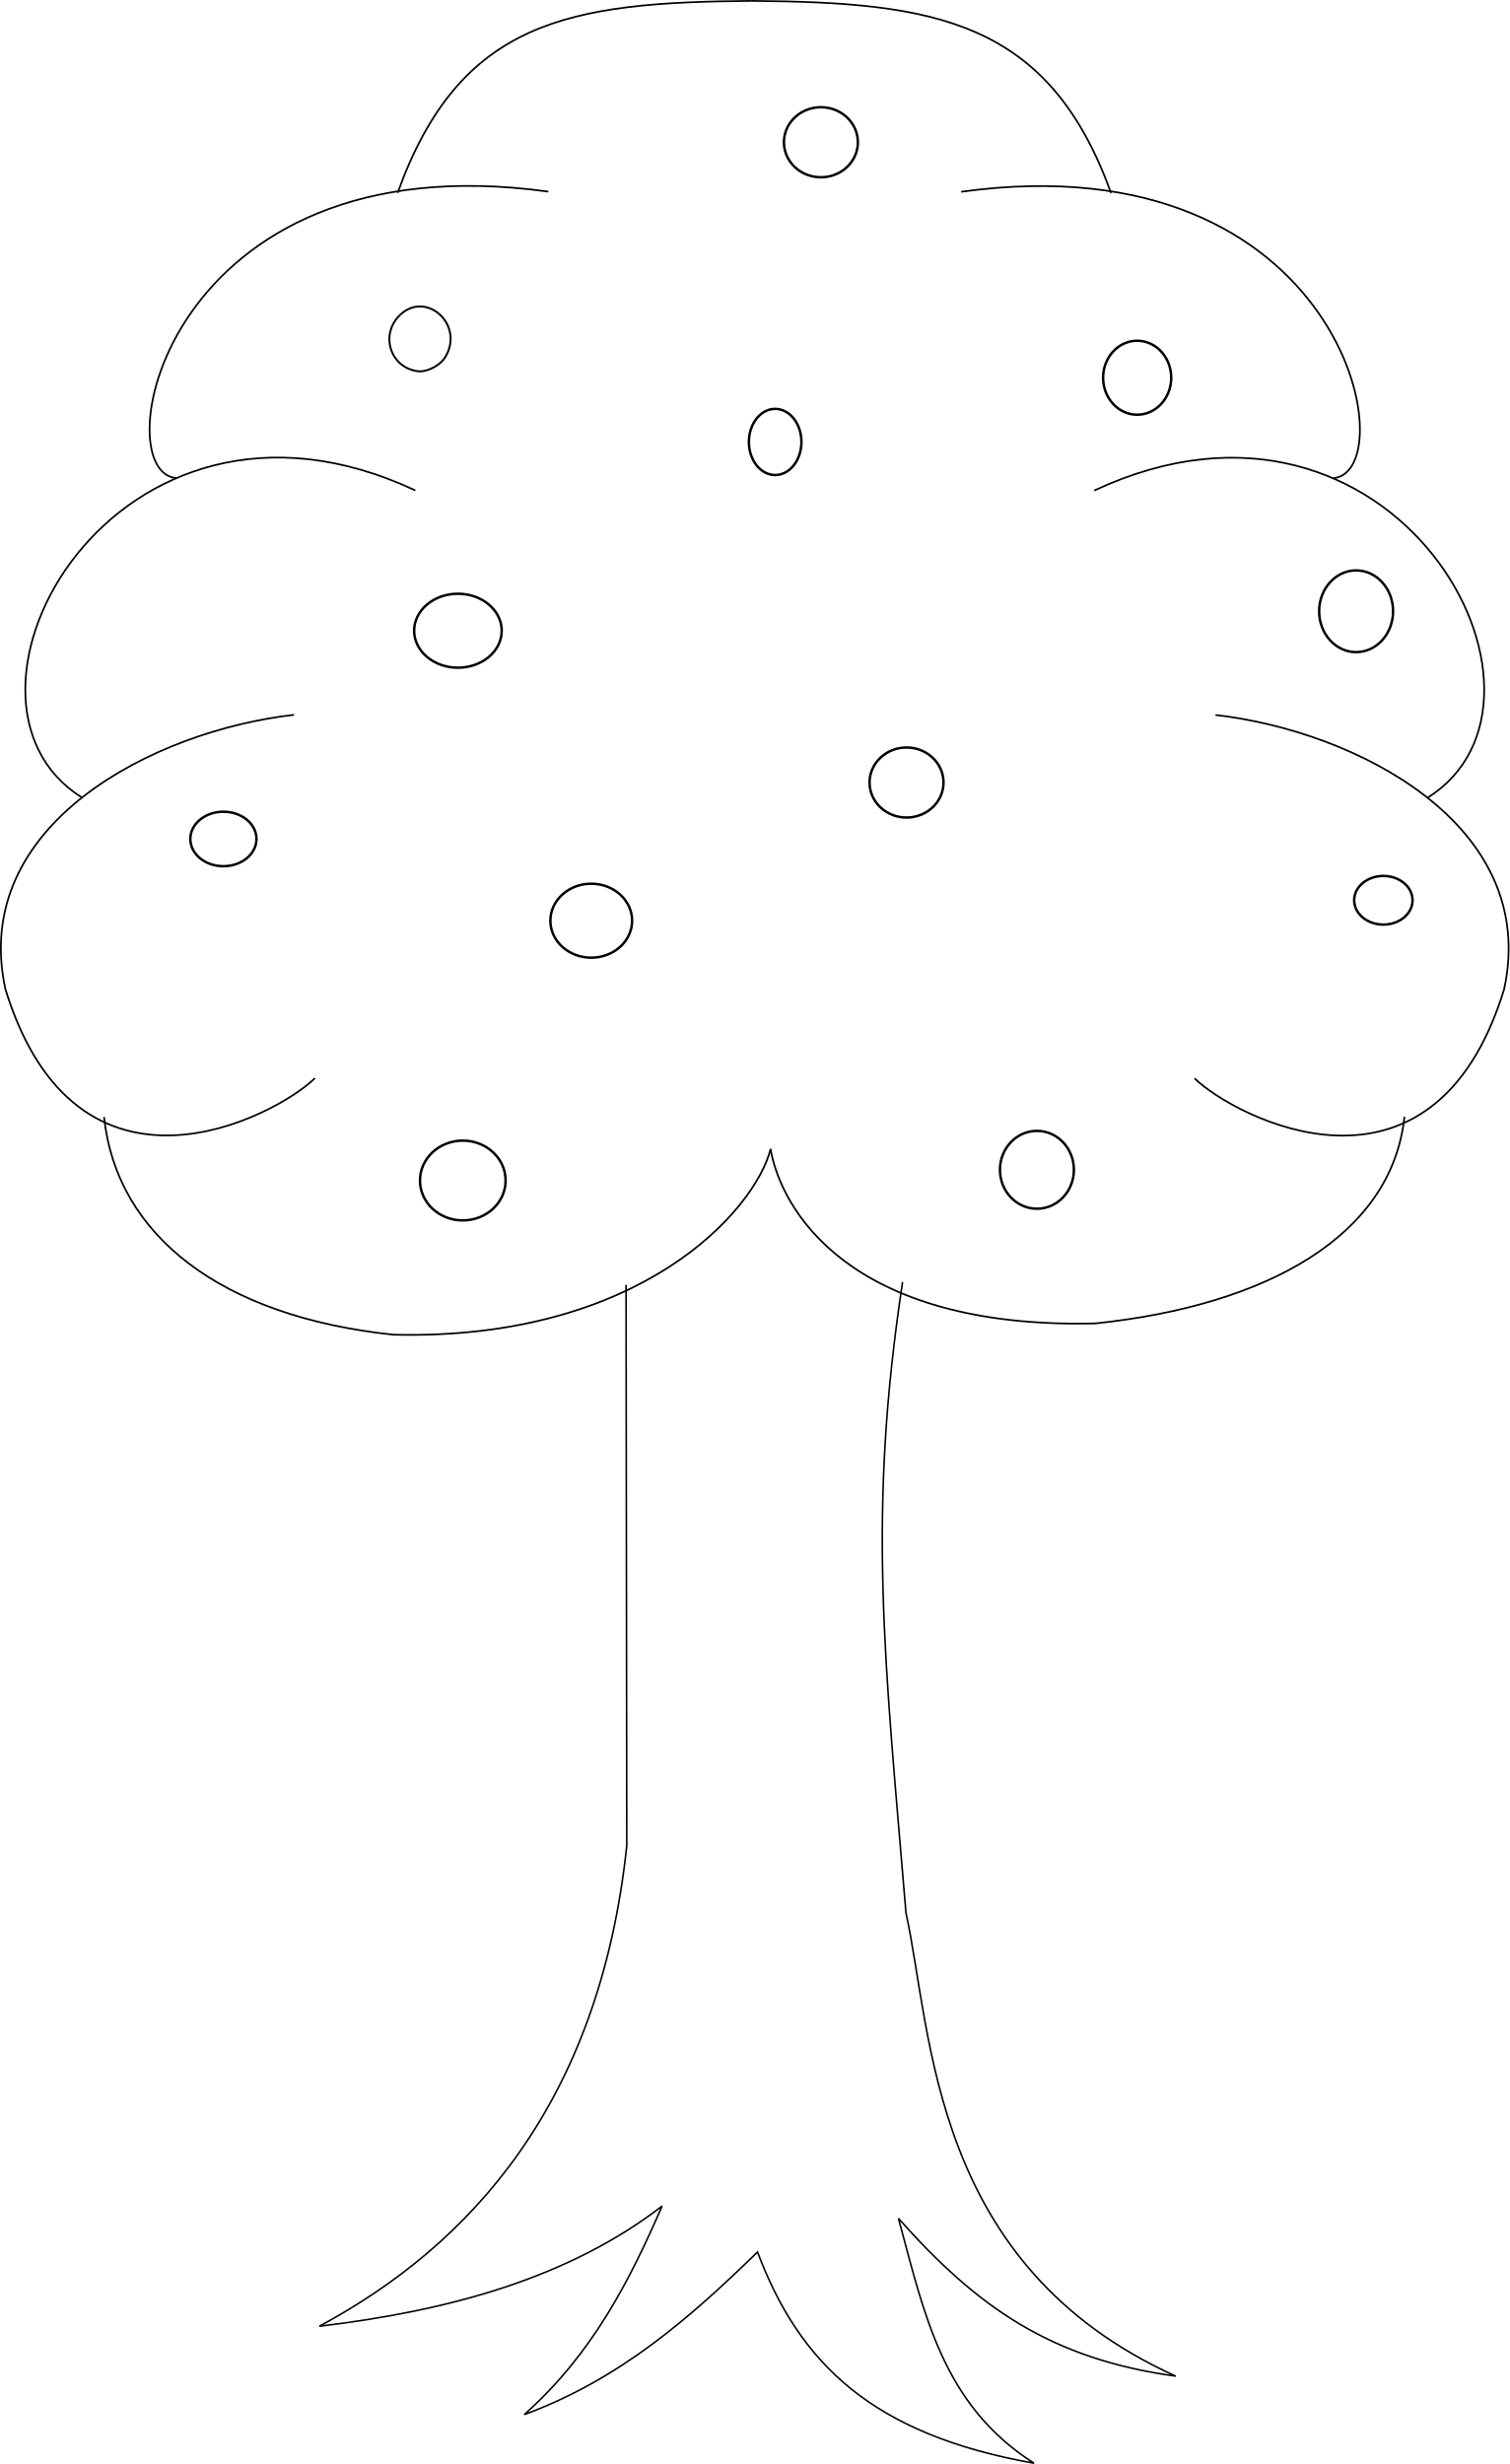
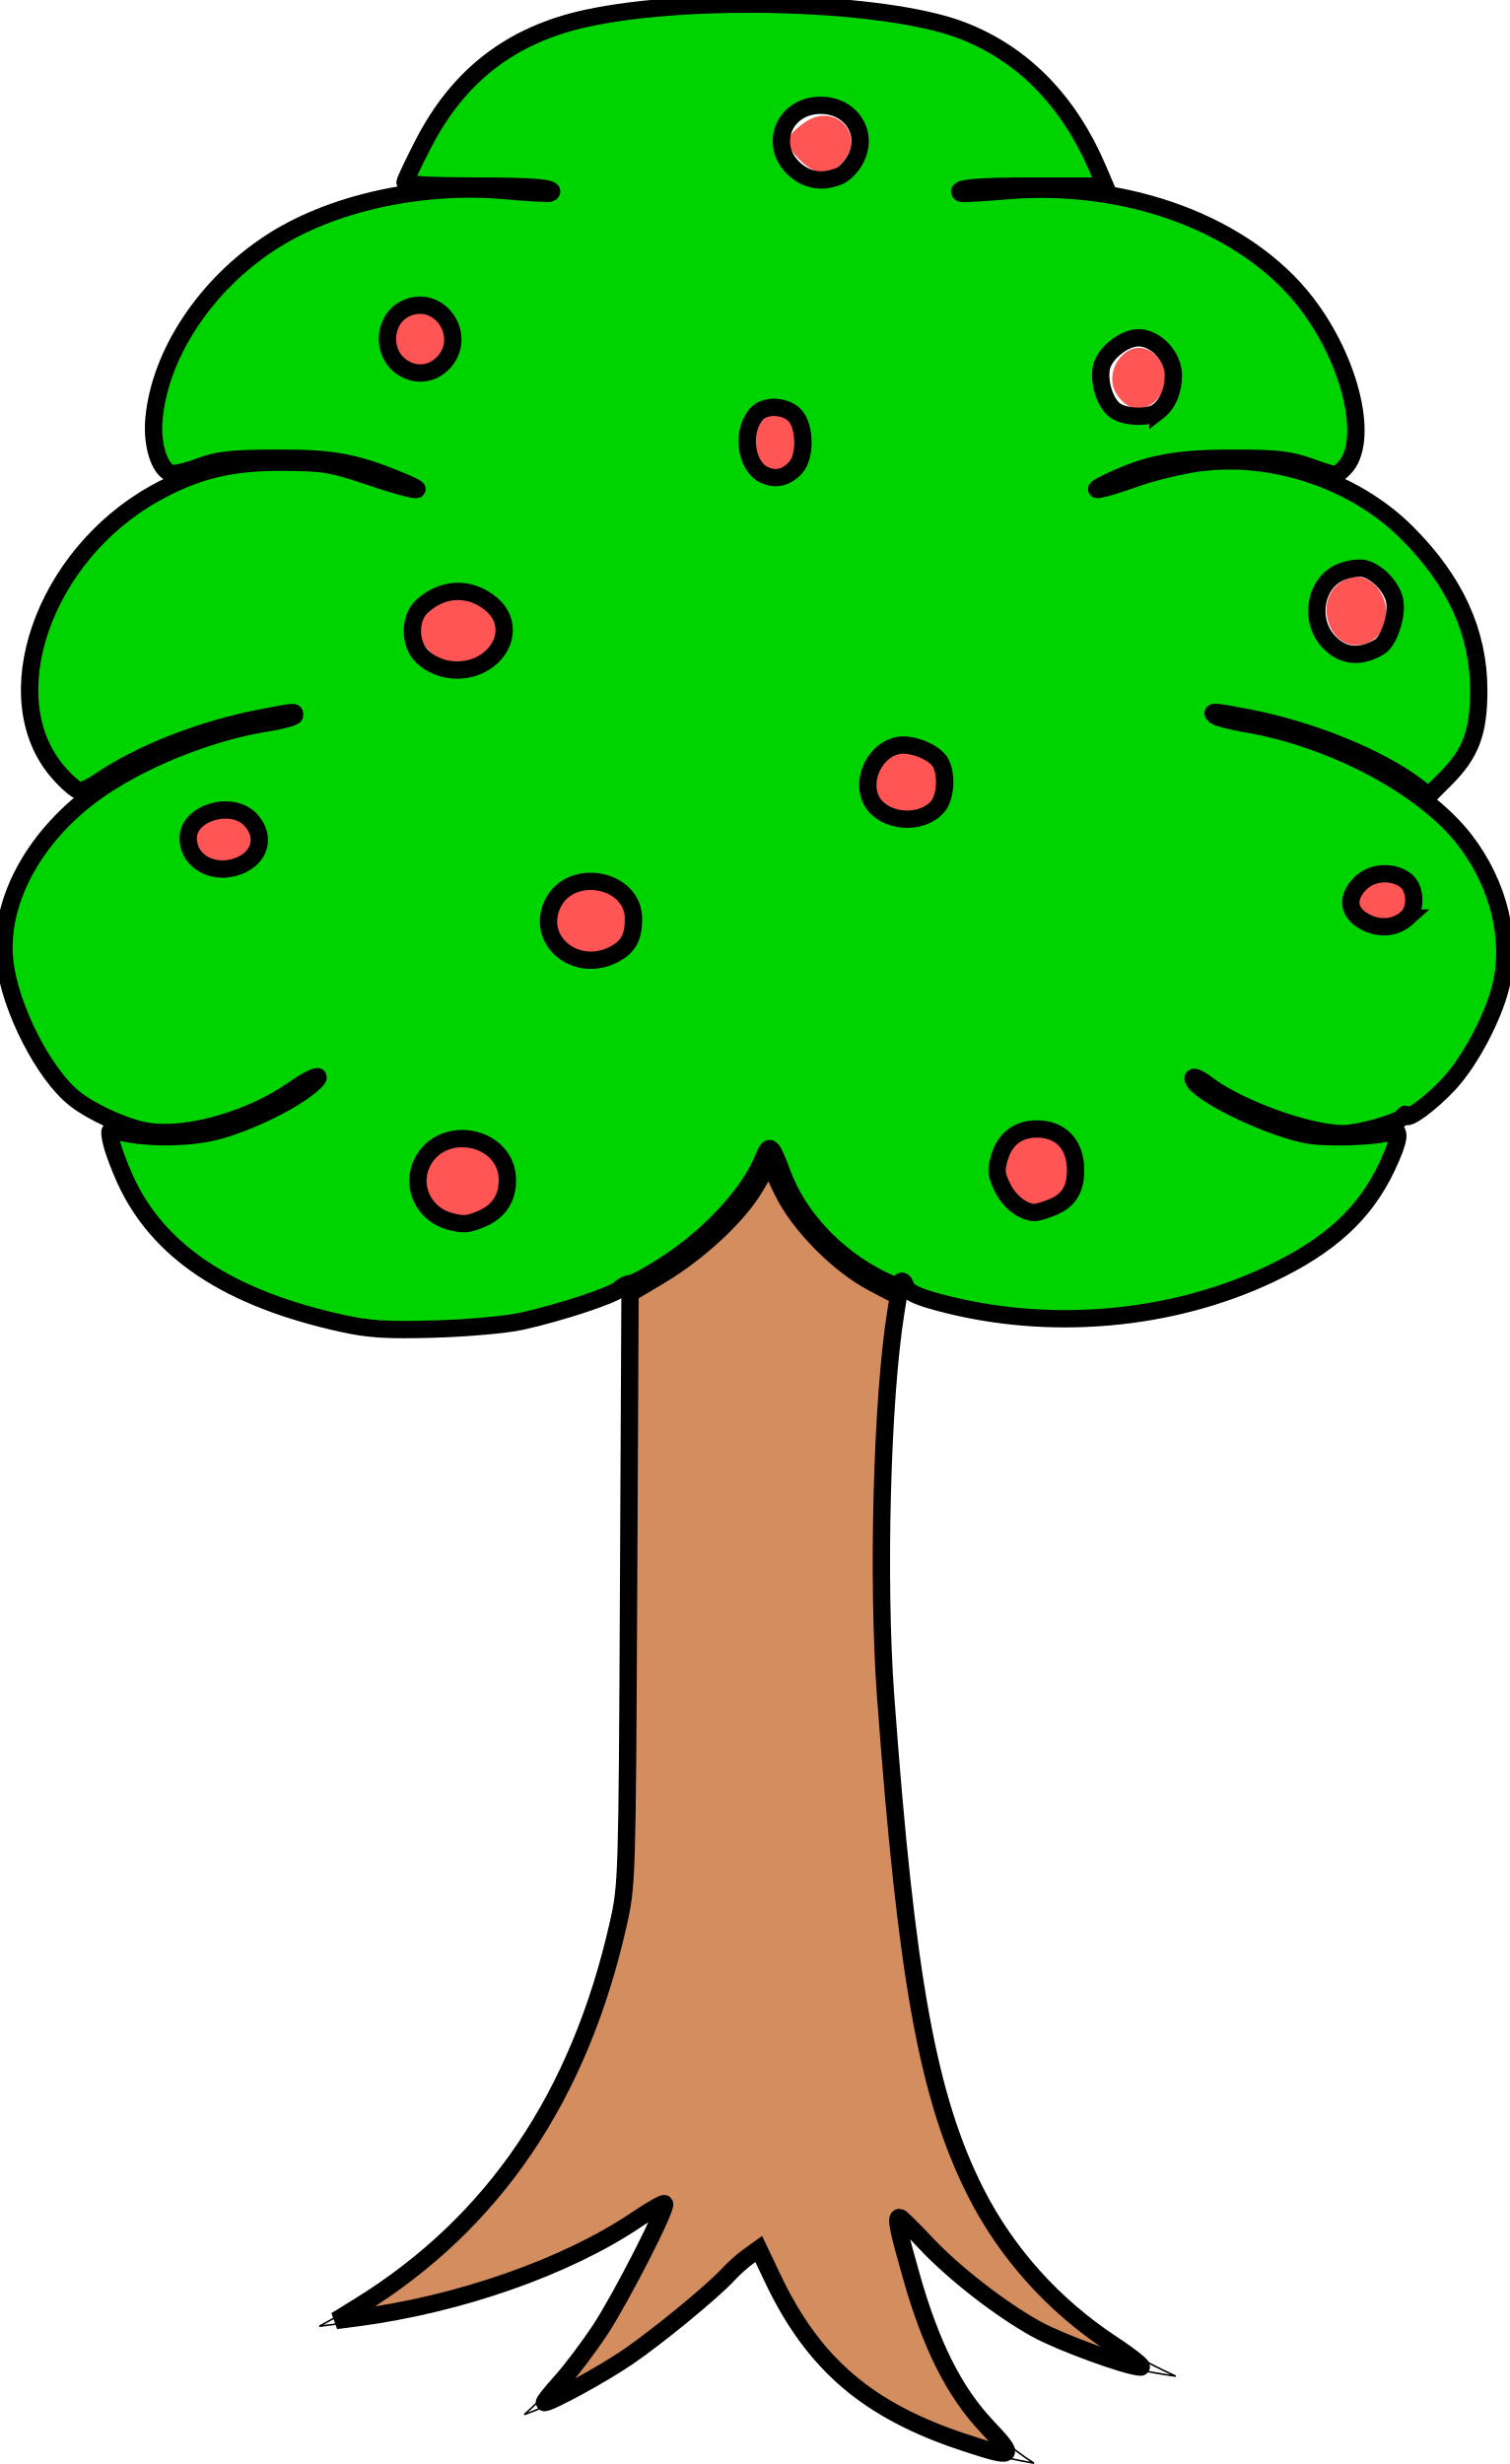
<svg xmlns="http://www.w3.org/2000/svg" preserveAspectRatio="xMinYMin meet" viewBox="0 0 610.026 995.801" width="100%" height="100%" id="svg3141" version="1.1">
  <defs id="defs3143" />
  <g id="layer1" transform="translate(-80.39131,-47.90995)">
-     <path style="fill:none;stroke:#000000;stroke-width:0.701px;stroke-linecap:butt;stroke-linejoin:miter;stroke-opacity:1" d="M 384.224,48.261 C 310.487,48.841 266.271,55.911 241.08,125.861" id="path3113" />
-     <path style="fill:none;stroke:#000000;stroke-width:0.701px;stroke-linecap:butt;stroke-linejoin:miter;stroke-opacity:1" d="M 301.978,125.353 C 147.027,103.933 122.286,238.41 151.529,241.1" id="path3115" />
-     <path style="fill:none;stroke:#000000;stroke-width:0.701px;stroke-linecap:butt;stroke-linejoin:miter;stroke-opacity:1" d="M 248.218,246.095 C 126.841,189.346 49.769,330.465 113.557,370.273" id="path3117" />
-     <path style="fill:none;stroke:#000000;stroke-width:0.701px;stroke-linecap:butt;stroke-linejoin:miter;stroke-opacity:1" d="M 199.2,336.806 C 143.063,343.133 68.047,380.895 82.572,447.675 111.508,541.68 191.678,499.224 207.651,483.672" id="path3119" />
-     <path style="fill:none;stroke:#000000;stroke-width:0.701px;stroke-linecap:butt;stroke-linejoin:miter;stroke-opacity:1" d="m 122.438,499.336 c 5.037,47.724 47.125,80.696 117.035,87.984 100.034,2.369 146.08,-50.415 152.336,-75.027" id="path3121" />
-     <path style="fill:none;stroke:#000000;stroke-width:0.642px;stroke-linecap:butt;stroke-linejoin:miter;stroke-opacity:1" d="m 333.396,567.159 0.287,226.652 c -11.021,104.391 -63.401,161.519 -124.249,194.228 52.591,-6.273 100.697,-19.477 138.53,-48.557 -13.132,30.063 -27.963,59.508 -55.698,84.261 38.958,-14.36 67.238,-39.398 94.258,-65.695 16.985,45.119 46.433,73.771 111.727,85.342 -37.061,-23.606 -44.31,-60.425 -54.775,-98.946 31.93,35.998 61.662,56.81 112.059,63.762 C 456.468,963.383 457.264,870.111 446.507,820.945 437.998,718.392 430.766,660.488 445.147,566.013" id="path3123" />
-     <path style="fill:none;stroke:#000000;stroke-width:0.701px;stroke-linecap:butt;stroke-linejoin:miter;stroke-opacity:1" d="m 384.185,48.263 c 73.738,0.581 120.004,7.712 145.196,77.662" id="path3113-7" />
-     <path style="fill:none;stroke:#000000;stroke-width:0.701px;stroke-linecap:butt;stroke-linejoin:miter;stroke-opacity:1" d="M 468.83,125.418 C 623.781,103.998 648.523,238.474 619.28,241.164" id="path3115-4" />
-     <path style="fill:none;stroke:#000000;stroke-width:0.701px;stroke-linecap:butt;stroke-linejoin:miter;stroke-opacity:1" d="m 522.591,246.159 c 121.376,-56.749 198.449,84.37 134.661,124.178" id="path3117-0" />
-     <path style="fill:none;stroke:#000000;stroke-width:0.701px;stroke-linecap:butt;stroke-linejoin:miter;stroke-opacity:1" d="m 571.609,336.87 c 56.137,6.327 131.153,44.089 116.628,110.87 -28.936,94.004 -109.107,51.548 -125.08,35.997" id="path3119-9" />
-     <path style="fill:none;stroke:#000000;stroke-width:0.701px;stroke-linecap:butt;stroke-linejoin:miter;stroke-opacity:1" d="M 647.96,499.26 C 642.922,546.984 592.936,575.47 523.026,582.758 422.992,585.128 395.881,536.234 391.764,512.182" id="path3121-4" />
-     <path style="color:#000000;fill:none;stroke:#000000;stroke-width:1px;stroke-linecap:butt;stroke-linejoin:miter;stroke-miterlimit:4;stroke-opacity:1;stroke-dasharray:none;stroke-dashoffset:0;marker:none;visibility:visible;display:inline;overflow:visible;enable-background:accumulate" id="path3145" d="m 553.709,200.562 c 0,8.253 -6.162,14.944 -13.764,14.944 -7.602,0 -13.764,-6.691 -13.764,-14.944 0,-8.253 6.162,-14.944 13.764,-14.944 7.602,0 13.764,6.691 13.764,14.944 z" />
-     <path style="color:#000000;fill:none;stroke:#000000;stroke-width:1px;stroke-linecap:butt;stroke-linejoin:miter;stroke-miterlimit:4;stroke-opacity:1;stroke-dasharray:none;stroke-dashoffset:0;marker:none;visibility:visible;display:inline;overflow:visible;enable-background:accumulate" id="path3147" d="m 514.383,520.675 c 0,8.688 -6.691,15.73 -14.944,15.73 -8.253,0 -14.944,-7.043 -14.944,-15.73 0,-8.688 6.691,-15.73 14.944,-15.73 8.253,0 14.944,7.043 14.944,15.73 z" />
-     <path style="color:#000000;fill:none;stroke:#000000;stroke-width:1px;stroke-linecap:butt;stroke-linejoin:miter;stroke-miterlimit:4;stroke-opacity:1;stroke-dasharray:none;stroke-dashoffset:0;marker:none;visibility:visible;display:inline;overflow:visible;enable-background:accumulate" id="path3149" d="m 284.72,525.001 c 0,8.905 -7.747,16.124 -17.303,16.124 -9.556,0 -17.303,-7.219 -17.303,-16.124 0,-8.905 7.747,-16.124 17.303,-16.124 9.556,0 17.303,7.219 17.303,16.124 z" />
-     <path style="color:#000000;fill:none;stroke:#000000;stroke-width:1px;stroke-linecap:butt;stroke-linejoin:miter;stroke-miterlimit:4;stroke-opacity:1;stroke-dasharray:none;stroke-dashoffset:0;marker:none;visibility:visible;display:inline;overflow:visible;enable-background:accumulate" id="path3153" d="m 461.687,364.158 c 0,7.819 -6.691,14.157 -14.944,14.157 -8.253,0 -14.944,-6.338 -14.944,-14.157 0,-7.819 6.691,-14.157 14.944,-14.157 8.253,0 14.944,6.338 14.944,14.157 z" />
-     <path style="color:#000000;fill:none;stroke:#000000;stroke-width:1px;stroke-linecap:butt;stroke-linejoin:miter;stroke-miterlimit:4;stroke-opacity:1;stroke-dasharray:none;stroke-dashoffset:0;marker:none;visibility:visible;display:inline;overflow:visible;enable-background:accumulate" id="path3155" d="m 335.844,420.001 c 0,8.253 -7.395,14.944 -16.517,14.944 -9.122,0 -16.517,-6.691 -16.517,-14.944 0,-8.253 7.395,-14.944 16.517,-14.944 9.122,0 16.517,6.691 16.517,14.944 z" />
-     <path style="color:#000000;fill:none;stroke:#000000;stroke-width:1px;stroke-linecap:butt;stroke-linejoin:miter;stroke-miterlimit:4;stroke-opacity:1;stroke-dasharray:none;stroke-dashoffset:0;marker:none;visibility:visible;display:inline;overflow:visible;enable-background:accumulate" id="path3157" d="m 283.147,302.81 c 0,8.253 -7.923,14.944 -17.697,14.944 -9.774,0 -17.697,-6.691 -17.697,-14.944 0,-8.253 7.923,-14.944 17.697,-14.944 9.774,0 17.697,6.691 17.697,14.944 z" />
-     <path style="color:#000000;fill:none;stroke:#000000;stroke-width:1px;stroke-linecap:butt;stroke-linejoin:miter;stroke-miterlimit:4;stroke-opacity:1;stroke-dasharray:none;stroke-dashoffset:0;marker:none;visibility:visible;display:inline;overflow:visible;enable-background:accumulate" id="path3159" d="m 427.08,105.394 c 0,7.819 -6.691,14.157 -14.944,14.157 -8.253,0 -14.944,-6.338 -14.944,-14.157 0,-7.819 6.691,-14.157 14.944,-14.157 8.253,0 14.944,6.338 14.944,14.157 z" />
-     <path style="color:#000000;fill:none;stroke:#000000;stroke-width:1px;stroke-linecap:butt;stroke-linejoin:miter;stroke-miterlimit:4;stroke-opacity:1;stroke-dasharray:none;stroke-dashoffset:0;marker:none;visibility:visible;display:inline;overflow:visible;enable-background:accumulate" id="path3161" d="m 404.271,226.517 c 0,7.385 -4.754,13.371 -10.618,13.371 -5.864,0 -10.618,-5.986 -10.618,-13.371 0,-7.385 4.754,-13.371 10.618,-13.371 5.864,0 10.618,5.986 10.618,13.371 z" />
-     <path style="color:#000000;fill:none;stroke:#000000;stroke-width:1px;stroke-linecap:butt;stroke-linejoin:miter;stroke-miterlimit:4;stroke-opacity:1;stroke-dasharray:none;stroke-dashoffset:0;marker:none;visibility:visible;display:inline;overflow:visible;enable-background:accumulate" id="path3163" d="m 651.238,411.743 c 0,5.43 -5.282,9.831 -11.798,9.831 -6.516,0 -11.798,-4.402 -11.798,-9.831 0,-5.43 5.282,-9.831 11.798,-9.831 6.516,0 11.798,4.402 11.798,9.831 z" />
-     <path style="color:#000000;fill:none;stroke:#000000;stroke-width:1px;stroke-linecap:butt;stroke-linejoin:miter;stroke-miterlimit:4;stroke-opacity:1;stroke-dasharray:none;stroke-dashoffset:0;marker:none;visibility:visible;display:inline;overflow:visible;enable-background:accumulate" id="path3165" d="m 184.045,386.967 c 0,6.081 -5.986,11.011 -13.371,11.011 -7.385,0 -13.371,-4.93 -13.371,-11.011 0,-6.081 5.986,-11.011 13.371,-11.011 7.385,0 13.371,4.93 13.371,11.011 z" />
-     <path style="color:#000000;fill:none;stroke:#000000;stroke-width:1px;stroke-linecap:butt;stroke-linejoin:miter;stroke-miterlimit:4;stroke-opacity:1;stroke-dasharray:none;stroke-dashoffset:0;marker:none;visibility:visible;display:inline;overflow:visible;enable-background:accumulate" id="path3169" d="m 643.372,294.945 c 0,9.122 -6.691,16.517 -14.944,16.517 -8.253,0 -14.944,-7.395 -14.944,-16.517 0,-9.122 6.691,-16.517 14.944,-16.517 8.253,0 14.944,7.395 14.944,16.517 z" />
-     <path style="color:#000000;fill:none;stroke:#000000;stroke-width:0.787px;stroke-linecap:butt;stroke-linejoin:miter;stroke-miterlimit:4;stroke-opacity:1;stroke-dasharray:none;stroke-dashoffset:0;marker:none;visibility:visible;display:inline;overflow:visible;enable-background:accumulate" d="m 244.679,196.547 c -7.673,-4.077 -9.287,-14.263 -3.279,-20.693 10.588,-11.332 27.106,3.082 18.876,16.472 -1.877,3.054 -6.617,5.678 -10.257,5.678 -1.43,0 -3.833,-0.655 -5.34,-1.456 z" id="path3180" />
+     <path style="fill:none;stroke:#000000;stroke-width:0.703;stroke-linecap:butt;stroke-linejoin:miter;stroke-opacity:1;stroke-miterlimit:4;stroke-dasharray:none" d="M 384.224,48.261 C 310.487,48.841 266.271,55.911 241.08,125.861" id="path3113" />
+     <path style="fill:none;stroke:#000000;stroke-width:0.703;stroke-linecap:butt;stroke-linejoin:miter;stroke-opacity:1;stroke-miterlimit:4;stroke-dasharray:none" d="M 301.978,125.353 C 147.027,103.933 122.286,238.41 151.529,241.1" id="path3115" />
+     <path style="fill:none;stroke:#000000;stroke-width:0.703;stroke-linecap:butt;stroke-linejoin:miter;stroke-opacity:1;stroke-miterlimit:4;stroke-dasharray:none" d="M 248.218,246.095 C 126.841,189.346 49.769,330.465 113.557,370.273" id="path3117" />
+     <path style="fill:none;stroke:#000000;stroke-width:0.703;stroke-linecap:butt;stroke-linejoin:miter;stroke-opacity:1;stroke-miterlimit:4;stroke-dasharray:none" d="M 199.2,336.806 C 143.063,343.133 68.047,380.895 82.572,447.675 111.508,541.68 191.678,499.224 207.651,483.672" id="path3119" />
+     <path style="fill:none;stroke:#000000;stroke-width:0.703;stroke-linecap:butt;stroke-linejoin:miter;stroke-opacity:1;stroke-miterlimit:4;stroke-dasharray:none" d="m 122.438,499.336 c 5.037,47.724 47.125,80.696 117.035,87.984 100.034,2.369 146.08,-50.415 152.336,-75.027" id="path3121" />
+     <path style="fill:none;stroke:#000000;stroke-width:0.643;stroke-linecap:butt;stroke-linejoin:miter;stroke-opacity:1;stroke-miterlimit:4;stroke-dasharray:none" d="m 333.396,567.159 0.287,226.652 c -11.021,104.391 -63.401,161.519 -124.249,194.228 52.591,-6.273 100.697,-19.477 138.53,-48.557 -13.132,30.063 -27.963,59.508 -55.698,84.261 38.958,-14.36 67.238,-39.398 94.258,-65.695 16.985,45.119 46.433,73.771 111.727,85.342 -37.061,-23.606 -44.31,-60.425 -54.775,-98.946 31.93,35.998 61.662,56.81 112.059,63.762 C 456.468,963.383 457.264,870.111 446.507,820.945 437.998,718.392 430.766,660.488 445.147,566.013" id="path3123" />
+     <path style="fill:none;stroke:#000000;stroke-width:0.703;stroke-linecap:butt;stroke-linejoin:miter;stroke-opacity:1;stroke-miterlimit:4;stroke-dasharray:none" d="m 384.185,48.263 c 73.738,0.581 120.004,7.712 145.196,77.662" id="path3113-7" />
+     <path style="fill:none;stroke:#000000;stroke-width:0.703;stroke-linecap:butt;stroke-linejoin:miter;stroke-opacity:1;stroke-miterlimit:4;stroke-dasharray:none" d="M 468.83,125.418 C 623.781,103.998 648.523,238.474 619.28,241.164" id="path3115-4" />
+     <path style="fill:none;stroke:#000000;stroke-width:0.703;stroke-linecap:butt;stroke-linejoin:miter;stroke-opacity:1;stroke-miterlimit:4;stroke-dasharray:none" d="m 522.591,246.159 c 121.376,-56.749 198.449,84.37 134.661,124.178" id="path3117-0" />
+     <path style="fill:none;stroke:#000000;stroke-width:0.703;stroke-linecap:butt;stroke-linejoin:miter;stroke-opacity:1;stroke-miterlimit:4;stroke-dasharray:none" d="m 571.609,336.87 c 56.137,6.327 131.153,44.089 116.628,110.87 -28.936,94.004 -109.107,51.548 -125.08,35.997" id="path3119-9" />
+     <path style="fill:none;stroke:#000000;stroke-width:0.703;stroke-linecap:butt;stroke-linejoin:miter;stroke-opacity:1;stroke-miterlimit:4;stroke-dasharray:none" d="M 647.96,499.26 C 642.922,546.984 592.936,575.47 523.026,582.758 422.992,585.128 395.881,536.234 391.764,512.182" id="path3121-4" />
+     <path style="color:#000000;fill:none;stroke:#000000;stroke-width:1.002;stroke-linecap:butt;stroke-linejoin:miter;stroke-miterlimit:4;stroke-opacity:1;stroke-dasharray:none;stroke-dashoffset:0;marker:none;visibility:visible;display:inline;overflow:visible;enable-background:accumulate" id="path3145" d="m 553.709,200.562 c 0,8.253 -6.162,14.944 -13.764,14.944 -7.602,0 -13.764,-6.691 -13.764,-14.944 0,-8.253 6.162,-14.944 13.764,-14.944 7.602,0 13.764,6.691 13.764,14.944 z" />
+     <path style="color:#000000;fill:none;stroke:#000000;stroke-width:1.002;stroke-linecap:butt;stroke-linejoin:miter;stroke-miterlimit:4;stroke-opacity:1;stroke-dasharray:none;stroke-dashoffset:0;marker:none;visibility:visible;display:inline;overflow:visible;enable-background:accumulate" id="path3147" d="m 514.383,520.675 c 0,8.688 -6.691,15.73 -14.944,15.73 -8.253,0 -14.944,-7.043 -14.944,-15.73 0,-8.688 6.691,-15.73 14.944,-15.73 8.253,0 14.944,7.043 14.944,15.73 z" />
+     <path style="color:#000000;fill:none;stroke:#000000;stroke-width:1.002;stroke-linecap:butt;stroke-linejoin:miter;stroke-miterlimit:4;stroke-opacity:1;stroke-dasharray:none;stroke-dashoffset:0;marker:none;visibility:visible;display:inline;overflow:visible;enable-background:accumulate" id="path3149" d="m 284.72,525.001 c 0,8.905 -7.747,16.124 -17.303,16.124 -9.556,0 -17.303,-7.219 -17.303,-16.124 0,-8.905 7.747,-16.124 17.303,-16.124 9.556,0 17.303,7.219 17.303,16.124 z" />
+     <path style="color:#000000;fill:none;stroke:#000000;stroke-width:1.002;stroke-linecap:butt;stroke-linejoin:miter;stroke-miterlimit:4;stroke-opacity:1;stroke-dasharray:none;stroke-dashoffset:0;marker:none;visibility:visible;display:inline;overflow:visible;enable-background:accumulate" id="path3153" d="m 461.687,364.158 c 0,7.819 -6.691,14.157 -14.944,14.157 -8.253,0 -14.944,-6.338 -14.944,-14.157 0,-7.819 6.691,-14.157 14.944,-14.157 8.253,0 14.944,6.338 14.944,14.157 z" />
+     <path style="color:#000000;fill:none;stroke:#000000;stroke-width:1.002;stroke-linecap:butt;stroke-linejoin:miter;stroke-miterlimit:4;stroke-opacity:1;stroke-dasharray:none;stroke-dashoffset:0;marker:none;visibility:visible;display:inline;overflow:visible;enable-background:accumulate" id="path3155" d="m 335.844,420.001 c 0,8.253 -7.395,14.944 -16.517,14.944 -9.122,0 -16.517,-6.691 -16.517,-14.944 0,-8.253 7.395,-14.944 16.517,-14.944 9.122,0 16.517,6.691 16.517,14.944 z" />
+     <path style="color:#000000;fill:none;stroke:#000000;stroke-width:1.002;stroke-linecap:butt;stroke-linejoin:miter;stroke-miterlimit:4;stroke-opacity:1;stroke-dasharray:none;stroke-dashoffset:0;marker:none;visibility:visible;display:inline;overflow:visible;enable-background:accumulate" id="path3157" d="m 283.147,302.81 c 0,8.253 -7.923,14.944 -17.697,14.944 -9.774,0 -17.697,-6.691 -17.697,-14.944 0,-8.253 7.923,-14.944 17.697,-14.944 9.774,0 17.697,6.691 17.697,14.944 z" />
+     <path style="color:#000000;fill:none;stroke:#000000;stroke-width:1.002;stroke-linecap:butt;stroke-linejoin:miter;stroke-miterlimit:4;stroke-opacity:1;stroke-dasharray:none;stroke-dashoffset:0;marker:none;visibility:visible;display:inline;overflow:visible;enable-background:accumulate" id="path3159" d="m 427.08,105.394 c 0,7.819 -6.691,14.157 -14.944,14.157 -8.253,0 -14.944,-6.338 -14.944,-14.157 0,-7.819 6.691,-14.157 14.944,-14.157 8.253,0 14.944,6.338 14.944,14.157 z" />
+     <path style="color:#000000;fill:none;stroke:#000000;stroke-width:1.002;stroke-linecap:butt;stroke-linejoin:miter;stroke-miterlimit:4;stroke-opacity:1;stroke-dasharray:none;stroke-dashoffset:0;marker:none;visibility:visible;display:inline;overflow:visible;enable-background:accumulate" id="path3161" d="m 404.271,226.517 c 0,7.385 -4.754,13.371 -10.618,13.371 -5.864,0 -10.618,-5.986 -10.618,-13.371 0,-7.385 4.754,-13.371 10.618,-13.371 5.864,0 10.618,5.986 10.618,13.371 z" />
+     <path style="color:#000000;fill:none;stroke:#000000;stroke-width:1.002;stroke-linecap:butt;stroke-linejoin:miter;stroke-miterlimit:4;stroke-opacity:1;stroke-dasharray:none;stroke-dashoffset:0;marker:none;visibility:visible;display:inline;overflow:visible;enable-background:accumulate" id="path3163" d="m 651.238,411.743 c 0,5.43 -5.282,9.831 -11.798,9.831 -6.516,0 -11.798,-4.402 -11.798,-9.831 0,-5.43 5.282,-9.831 11.798,-9.831 6.516,0 11.798,4.402 11.798,9.831 z" />
+     <path style="color:#000000;fill:none;stroke:#000000;stroke-width:1.002;stroke-linecap:butt;stroke-linejoin:miter;stroke-miterlimit:4;stroke-opacity:1;stroke-dasharray:none;stroke-dashoffset:0;marker:none;visibility:visible;display:inline;overflow:visible;enable-background:accumulate" id="path3165" d="m 184.045,386.967 c 0,6.081 -5.986,11.011 -13.371,11.011 -7.385,0 -13.371,-4.93 -13.371,-11.011 0,-6.081 5.986,-11.011 13.371,-11.011 7.385,0 13.371,4.93 13.371,11.011 z" />
+     <path style="color:#000000;fill:none;stroke:#000000;stroke-width:1.002;stroke-linecap:butt;stroke-linejoin:miter;stroke-miterlimit:4;stroke-opacity:1;stroke-dasharray:none;stroke-dashoffset:0;marker:none;visibility:visible;display:inline;overflow:visible;enable-background:accumulate" id="path3169" d="m 643.372,294.945 c 0,9.122 -6.691,16.517 -14.944,16.517 -8.253,0 -14.944,-7.395 -14.944,-16.517 0,-9.122 6.691,-16.517 14.944,-16.517 8.253,0 14.944,7.395 14.944,16.517 z" />
+     <path style="color:#000000;fill:none;stroke:#000000;stroke-width:0.788;stroke-linecap:butt;stroke-linejoin:miter;stroke-miterlimit:4;stroke-opacity:1;stroke-dasharray:none;stroke-dashoffset:0;marker:none;visibility:visible;display:inline;overflow:visible;enable-background:accumulate" d="m 244.679,196.547 c -7.673,-4.077 -9.287,-14.263 -3.279,-20.693 10.588,-11.332 27.106,3.082 18.876,16.472 -1.877,3.054 -6.617,5.678 -10.257,5.678 -1.43,0 -3.833,-0.655 -5.34,-1.456 z" id="path3180" />
+     <path style="color:#000000;fill:#ff5555;fill-opacity:1;stroke:#000000;stroke-width:0;marker:none;visibility:visible;display:inline;overflow:visible;enable-background:accumulate;stroke-opacity:1;stroke-miterlimit:4;stroke-dasharray:none;stroke-linecap:butt" d="m 323.395,64.825 c -6.675,-6.675 -6.316,-9.641 1.857,-15.366 12.472,-8.735 25.504,5.841 14.796,16.549 -5.191,5.191 -10.669,4.802 -16.653,-1.183 z" id="path4723" transform="translate(80.39131,47.90995)" />
+     <path style="color:#000000;fill:#ff5555;fill-opacity:1;stroke:#000000;stroke-width:0;marker:none;visibility:visible;display:inline;overflow:visible;enable-background:accumulate;stroke-opacity:1;stroke-miterlimit:4;stroke-dasharray:none;stroke-linecap:butt" d="m 452.289,160.757 c -8.433,-10.161 4.01,-26.133 13.939,-17.892 5.992,4.973 6.541,13.376 1.222,18.695 -5.107,5.107 -10.494,4.821 -15.161,-0.802 z" id="path4725" transform="translate(80.39131,47.90995)" />
+     <path style="color:#000000;fill:#ff5555;fill-opacity:1;stroke:#000000;stroke-width:0;marker:none;visibility:visible;display:inline;overflow:visible;enable-background:accumulate;stroke-opacity:1;stroke-miterlimit:4;stroke-dasharray:none;stroke-linecap:butt" d="m 538.094,254.442 c -4.574,-8.546 -1.279,-18.134 7.151,-20.81 11.485,-3.645 20.311,14.554 11.387,23.478 -5.835,5.835 -14.667,4.564 -18.538,-2.668 z" id="path4727" transform="translate(80.39131,47.90995)" />
+     <path style="color:#000000;fill:#ff5555;fill-opacity:1;stroke:#000000;stroke-width:0;marker:none;visibility:visible;display:inline;overflow:visible;enable-background:accumulate;stroke-opacity:1;stroke-miterlimit:4;stroke-dasharray:none;stroke-linecap:butt" d="" id="path4729" transform="translate(80.39131,47.90995)" />
+     <path style="color:#000000;fill:#ff5555;fill-opacity:1;stroke:#000000;stroke-width:0;marker:none;visibility:visible;display:inline;overflow:visible;enable-background:accumulate;stroke-opacity:1;stroke-miterlimit:4;stroke-dasharray:none;stroke-linecap:butt" d="m 553.611,371.538 c -2.885,-1.428 -4.046,-2.68 -4.966,-5.356 -1.043,-3.032 -0.249,-5.737 2.411,-8.223 4.622,-4.318 11.345,-4.318 15.967,0 3.467,3.239 3.77,8.012 0.723,11.379 -2.973,3.285 -9.797,4.347 -14.134,2.2 l 0,0 z" id="path4731" transform="translate(80.39131,47.90995)" />
+     <path style="color:#000000;fill:#ff5555;fill-opacity:1;stroke:#000000;stroke-width:0;marker:none;visibility:visible;display:inline;overflow:visible;enable-background:accumulate;stroke-opacity:1;stroke-miterlimit:4;stroke-dasharray:none;stroke-linecap:butt" d="m 178.129,266.752 c -2.105,-1.125 -5.257,-3.971 -7.003,-6.324 -2.81,-3.785 -2.939,-4.849 -1.124,-9.232 1.129,-2.725 4.065,-5.995 6.526,-7.268 16.214,-8.384 32.398,8.717 19.351,20.448 -4.182,3.76 -12.961,4.935 -17.75,2.376 z" id="path4733" transform="translate(80.39131,47.90995)" />
+     <path style="color:#000000;fill:#ff5555;fill-opacity:1;stroke:#000000;stroke-width:0;marker:none;visibility:visible;display:inline;overflow:visible;enable-background:accumulate;stroke-opacity:1;stroke-miterlimit:4;stroke-dasharray:none;stroke-linecap:butt" d="m 165.678,147.508 c -7.065,-2.613 -8.76,-11.28 -3.512,-17.951 3.831,-4.87 9.238,-5.416 13.973,-1.409 5.001,4.231 5.777,10.157 1.965,15.002 -3.762,4.782 -7.621,6.136 -12.426,4.358 l 0,0 z" id="path4735" transform="translate(80.39131,47.90995)" />
+     <path style="color:#000000;fill:#ff5555;fill-opacity:1;stroke:#000000;stroke-width:0;marker:none;visibility:visible;display:inline;overflow:visible;enable-background:accumulate;stroke-opacity:1;stroke-miterlimit:4;stroke-dasharray:none;stroke-linecap:butt" d="m 81.573,344.423 c -4.75,-4.75 -3.499,-10.118 3.117,-13.372 7.597,-3.736 16.844,0.945 16.844,8.527 0,8.408 -13.195,11.611 -19.961,4.844 z" id="path4737" transform="translate(80.39131,47.90995)" />
+     <path style="color:#000000;fill:#ff5555;fill-opacity:1;stroke:#000000;stroke-width:0;marker:none;visibility:visible;display:inline;overflow:visible;enable-background:accumulate;stroke-opacity:1;stroke-miterlimit:4;stroke-dasharray:none;stroke-linecap:butt" d="m 176.26,486.986 c -6.53,-6.53 -6.435,-14.267 0.245,-19.887 8.726,-7.343 21.669,-4.466 25.177,5.597 4.978,14.279 -14.49,25.223 -25.422,14.291 z" id="path4739" transform="translate(80.39131,47.90995)" />
+     <path style="color:#000000;fill:#ff5555;fill-opacity:1;stroke:#000000;stroke-width:0;marker:none;visibility:visible;display:inline;overflow:visible;enable-background:accumulate;stroke-opacity:1;stroke-miterlimit:4;stroke-dasharray:none;stroke-linecap:butt" d="m 228.357,380.743 c -5.4,-5.4 -5.513,-12.15 -0.29,-17.373 8.884,-8.884 25.287,-3.055 25.287,8.987 0,11.521 -16.371,17.013 -24.998,8.386 l 0,0 z" id="path4741" transform="translate(80.39131,47.90995)" />
+     <path style="color:#000000;fill:#ff5555;fill-opacity:1;stroke:#000000;stroke-width:0;marker:none;visibility:visible;display:inline;overflow:visible;enable-background:accumulate;stroke-opacity:1;stroke-miterlimit:4;stroke-dasharray:none;stroke-linecap:butt" d="m 360.319,327.345 c -11.922,-7.083 -7.612,-23.622 6.156,-23.622 7.265,0 14.493,7.91 12.963,14.187 -2.057,8.441 -12.292,13.492 -19.119,9.436 z" id="path4743" transform="translate(80.39131,47.90995)" />
+     <path style="color:#000000;fill:#ff5555;fill-opacity:1;stroke:#000000;stroke-width:0;marker:none;visibility:visible;display:inline;overflow:visible;enable-background:accumulate;stroke-opacity:1;stroke-miterlimit:4;stroke-dasharray:none;stroke-linecap:butt" d="m 307.085,186.458 c -1.815,-2.308 -3.301,-5.794 -3.301,-7.748 0,-4.6 5.795,-11.944 9.424,-11.944 7.689,0 11.649,14.135 5.777,20.624 -3.995,4.414 -7.938,4.105 -11.9,-0.932 z" id="path4745" transform="translate(80.39131,47.90995)" />
+     <path style="color:#000000;fill:#ff5555;fill-opacity:1;stroke:#000000;stroke-width:0;marker:none;visibility:visible;display:inline;overflow:visible;enable-background:accumulate;stroke-opacity:1;stroke-miterlimit:4;stroke-dasharray:none;stroke-linecap:butt" d="m 409.905,482.665 c -10.305,-10.305 0.472,-28.196 13.687,-22.722 9.669,4.005 11.498,17.249 3.276,23.716 -5.637,4.434 -11.903,4.067 -16.964,-0.994 z" id="path4747" transform="translate(80.39131,47.90995)" />
+     <path style="color:#000000;fill:#00d400;fill-opacity:1;stroke:#000000;stroke-width:7;marker:none;visibility:visible;display:inline;overflow:visible;enable-background:accumulate;stroke-opacity:1;stroke-miterlimit:4;stroke-dasharray:none;stroke-linecap:butt" d="M 138.162,534.814 C 92.169,524.652 63.815,505.79 50.517,476.512 c -2.387,-5.255 -4.864,-11.989 -5.505,-14.963 -1.105,-5.128 -0.97,-5.352 2.596,-4.322 9.585,2.766 26.686,2.92 38.163,0.343 11.811,-2.652 30.487,-11.355 38.853,-18.106 7.818,-6.308 3.116,-5.563 -6.236,0.988 -16.857,11.808 -41.981,19.098 -58.079,16.851 C 51.702,456.101 37.759,449.96 30.223,444.05 17.817,434.321 4.053,407.379 1.938,388.683 -0.718,365.213 13.075,338.942 37.544,320.866 55.373,307.695 84.081,295.948 107.506,292.24 c 6.35,-1.005 11.546,-2.416 11.546,-3.135 0,-1.654 0.847,-1.72 -13.719,1.067 -23.665,4.528 -48.634,14.296 -64.784,25.343 -3.323,2.273 -7.025,4.134 -8.225,4.134 -1.2,0 -5.071,-3.282 -8.602,-7.293 -26.287,-29.864 -6.415,-87.707 38.796,-112.927 16.72,-9.327 30.835,-12.773 51.757,-12.637 16.755,0.109 19.791,0.62 35.666,6.005 16.967,5.756 24.802,6.911 12.768,1.883 -18.904,-7.898 -28.003,-9.602 -50.822,-9.515 -18.775,0.071 -23.749,0.626 -31.502,3.514 -5.063,1.886 -10.204,3.047 -11.423,2.579 -4.652,-1.785 -7.699,-11.773 -6.736,-22.084 2.44,-26.128 20.701,-53.807 46.814,-70.96 24.4,-16.027 60.774,-24.164 94.783,-21.203 9.871,0.859 18.246,1.34 18.611,1.068 2.789,-2.077 -5.665,-2.883 -30.255,-2.883 -15.692,0 -28.532,-0.603 -28.534,-1.34 -0.001,-0.737 3.38,-7.89 7.515,-15.895 14.242,-27.575 35.522,-43.937 65.715,-50.527 42.953,-9.375 120.873,-6.945 151.545,4.726 24.634,9.373 43.387,28.366 55.165,55.87 l 3.069,7.166 -28.305,0 c -24.467,0 -32.749,0.8 -30.028,2.901 0.365,0.282 8.685,-0.176 18.489,-1.016 48.754,-4.181 96.741,13.766 121.039,45.268 18.356,23.798 25.813,56.422 15.301,66.934 -3.161,3.161 -3.186,3.161 -13.373,-0.475 -8.721,-3.113 -13.331,-3.642 -31.704,-3.636 -23.126,0.006 -34.192,2.123 -49.836,9.533 -10.074,4.771 -4.498,3.967 11.221,-1.618 6.352,-2.257 17.349,-4.924 24.438,-5.926 29.835,-4.219 63.172,6.784 84.397,27.857 19.741,19.599 29.318,40.523 29.305,64.022 -0.01,17.039 -3.196,25.499 -13.475,35.778 l -6.638,6.638 -5.068,-3.823 c -15.34,-11.571 -42.823,-22.706 -67.973,-27.539 -14.081,-2.706 -15.51,-2.8 -13.457,-0.884 0.832,0.776 6.349,2.231 12.26,3.231 35.23,5.964 72.115,25.506 88.688,46.988 13.786,17.87 19.28,40.33 14.529,59.398 -3.12,12.518 -12.322,29.887 -20.629,38.934 -7.519,8.189 -17.664,15.613 -17.714,12.963 -0.013,-0.706 -0.574,-0.42 -1.245,0.636 -1.379,2.169 -17.985,6.853 -24.148,6.811 -14.205,-0.097 -42.329,-10.318 -55.015,-19.994 -3.061,-2.335 -5.565,-3.427 -5.565,-2.428 0,4.962 27.978,19.036 45.174,22.723 7.987,1.713 29.492,1.035 34.851,-1.098 4.158,-1.655 3.57,3.152 -1.757,14.36 -8.963,18.859 -23.04,31.75 -47.143,43.167 -40.169,19.028 -89.612,23.29 -133.573,11.512 -9.277,-2.485 -12.779,-4.173 -13.672,-6.589 -0.799,-2.161 -1.585,-2.628 -2.347,-1.395 -0.828,1.339 -2.997,0.924 -7.827,-1.5 -18.295,-9.18 -33.261,-25.19 -39.653,-42.42 -4.473,-12.056 -5.202,-12.668 -7.695,-6.447 -5.591,13.953 -21.168,30.973 -39.007,42.618 -6.768,4.418 -13.34,8.033 -14.604,8.033 -1.264,0 -3.272,0.974 -4.463,2.165 -2.572,2.572 -24.142,9.684 -39.81,13.126 -6.131,1.347 -21.897,2.753 -35.036,3.125 -19.346,0.547 -26.462,0.107 -37.424,-2.315 l 0,0 z m 56.378,-42.209 c 6.94,-2.9 10.508,-8.206 10.508,-15.626 0,-18.155 -26.655,-23.414 -34.568,-6.82 -4.554,9.55 0.982,20.823 11.543,23.506 5.377,1.366 7.053,1.224 12.517,-1.059 l 0,0 z m 230.996,-4.811 c 6.493,-2.713 9.233,-7.328 9.122,-15.362 -0.141,-10.252 -6.388,-16.455 -16.286,-16.173 -7.162,0.204 -12.267,4.222 -14.398,11.332 -1.597,5.332 -1.436,7.095 1.129,12.336 2.808,5.739 8.35,10.044 12.997,10.098 1.123,0.013 4.469,-0.991 7.436,-2.23 l 0,0 z M 248.078,385.722 c 5.792,-2.995 7.931,-6.87 7.931,-14.369 0,-16.415 -25.517,-21.117 -32.68,-6.022 -7.015,14.782 9.417,28.32 24.749,20.391 l 0,0 z m 320.464,-14.687 c 4.063,-3.661 3.638,-12.389 -0.752,-15.464 -5.398,-3.781 -13.461,-3.142 -18.032,1.43 -6.123,6.123 -4.876,12.619 3.098,16.149 5.534,2.45 11.517,1.643 15.687,-2.114 z M 98.235,349.169 c 7.394,-3.824 8.74,-11.785 3.021,-17.872 -7.591,-8.08 -25.203,-2.884 -25.203,7.435 0,10.199 11.855,15.777 22.181,10.437 l 0,0 z m 280.796,-23.305 c 3.129,-3.799 3.671,-12.737 1.066,-17.603 -2.314,-4.323 -11.866,-8.14 -17.355,-6.935 -10.584,2.325 -15.85,16.895 -8.887,24.589 6.248,6.904 19.469,6.877 25.176,-0.051 l 0,-7e-5 z M 198.708,265.475 c 6.763,-6.317 6.729,-15.54 -0.077,-21.266 -8.667,-7.293 -19.805,-6.908 -28.22,0.975 -5.132,4.807 -4.98,15.267 0.294,20.221 7.625,7.163 20.376,7.195 28.003,0.07 l -3e-5,5e-5 z m 358.776,-4.067 c 3.713,-2.202 7.113,-12.13 6.225,-18.176 -0.812,-5.533 -6.785,-12.037 -12.333,-13.43 -2.15,-0.54 -6.449,0.08 -9.553,1.377 -10.623,4.438 -13.041,20.008 -4.443,28.606 5.629,5.629 12.424,6.178 20.104,1.623 l 0,0 z M 321.701,188.746 c 3.772,-4.363 3.689,-15.736 -0.15,-20.477 -3.42,-4.224 -11.839,-4.928 -15.472,-1.295 -6.485,6.485 -5.028,21.029 2.483,24.798 4.78,2.398 9.361,1.343 13.138,-3.025 l 4e-5,0 z m 146.252,-22.429 c 3.966,-3.045 6.232,-8.389 6.232,-14.698 0,-7.512 -7.085,-15.111 -14.088,-15.111 -5.938,0 -13.917,6.448 -15.002,12.124 -1.155,6.042 1.581,14.463 5.618,17.29 4.139,2.899 13.693,3.118 17.24,0.394 l 0,0 z M 178.844,146.932 c 10.536,-10.536 -0.741,-28.18 -14.371,-22.485 -9.468,3.956 -10.732,17.846 -2.169,23.844 5.322,3.728 12.002,3.179 16.54,-1.359 z M 339.465,70.994 c 2.189,-0.997 5.136,-4.249 6.549,-7.227 4.957,-10.447 -2.332,-21.218 -14.359,-21.218 -15.091,0 -21.462,16.684 -10.04,26.294 5.088,4.281 11.484,5.052 17.851,2.151 z" id="path4749" transform="translate(80.39131,47.90995)" />
+     <path style="color:#000000;fill:#d38d5f;fill-opacity:1;stroke:#000000;stroke-width:7;marker:none;visibility:visible;display:inline;overflow:visible;enable-background:accumulate;stroke-opacity:1;stroke-miterlimit:4;stroke-dasharray:none;stroke-linecap:butt" d="m 389.781,987.118 c -39.024,-12.841 -61.062,-31.693 -77.491,-66.288 l -5.662,-11.922 -4.209,3.016 c -2.315,1.659 -6,4.967 -8.19,7.351 -6.235,6.789 -28.349,24.957 -40.481,33.259 -9.941,6.802 -31.207,18.456 -33.679,18.456 -0.541,0 2.422,-3.762 6.585,-8.361 4.163,-4.598 11.369,-14.163 16.014,-21.255 8.695,-13.274 27.144,-49.479 25.865,-50.758 -0.395,-0.395 -5.371,2.428 -11.057,6.273 -28.424,19.223 -71.831,34.446 -113.74,39.889 l -7.963,1.034 9.372,-5.789 c 54.387,-33.592 88.949,-84.594 104.716,-154.527 3.52,-15.611 3.602,-18.279 4.17,-135.365 l 0.58,-119.439 12.046,-7.166 c 15.8,-9.399 31.802,-24.329 38.658,-36.067 l 5.508,-9.429 5.272,11.001 c 6.592,13.755 22.554,30.01 36.834,37.511 l 10.127,5.319 -1.055,6.582 c -5.61,35.002 -7.544,108.05 -4.104,155.007 8.375,114.342 17.119,162.45 36.469,200.662 12.379,24.445 31.402,45.623 54.868,61.082 7.9,5.204 13.203,9.462 11.785,9.462 -5.092,0 -32.421,-9.948 -42.195,-15.36 -14.518,-8.038 -33.505,-22.805 -44.671,-34.741 -5.359,-5.728 -10.126,-10.415 -10.594,-10.415 -1.654,0 -0.79,4.327 4.784,23.954 7.9,27.818 17.354,46.601 30.433,60.466 12.085,12.81 11.44,13.28 -8.995,6.556 l 0,0 z" id="path4751" transform="translate(80.39131,47.90995)" />
  </g>
</svg>
